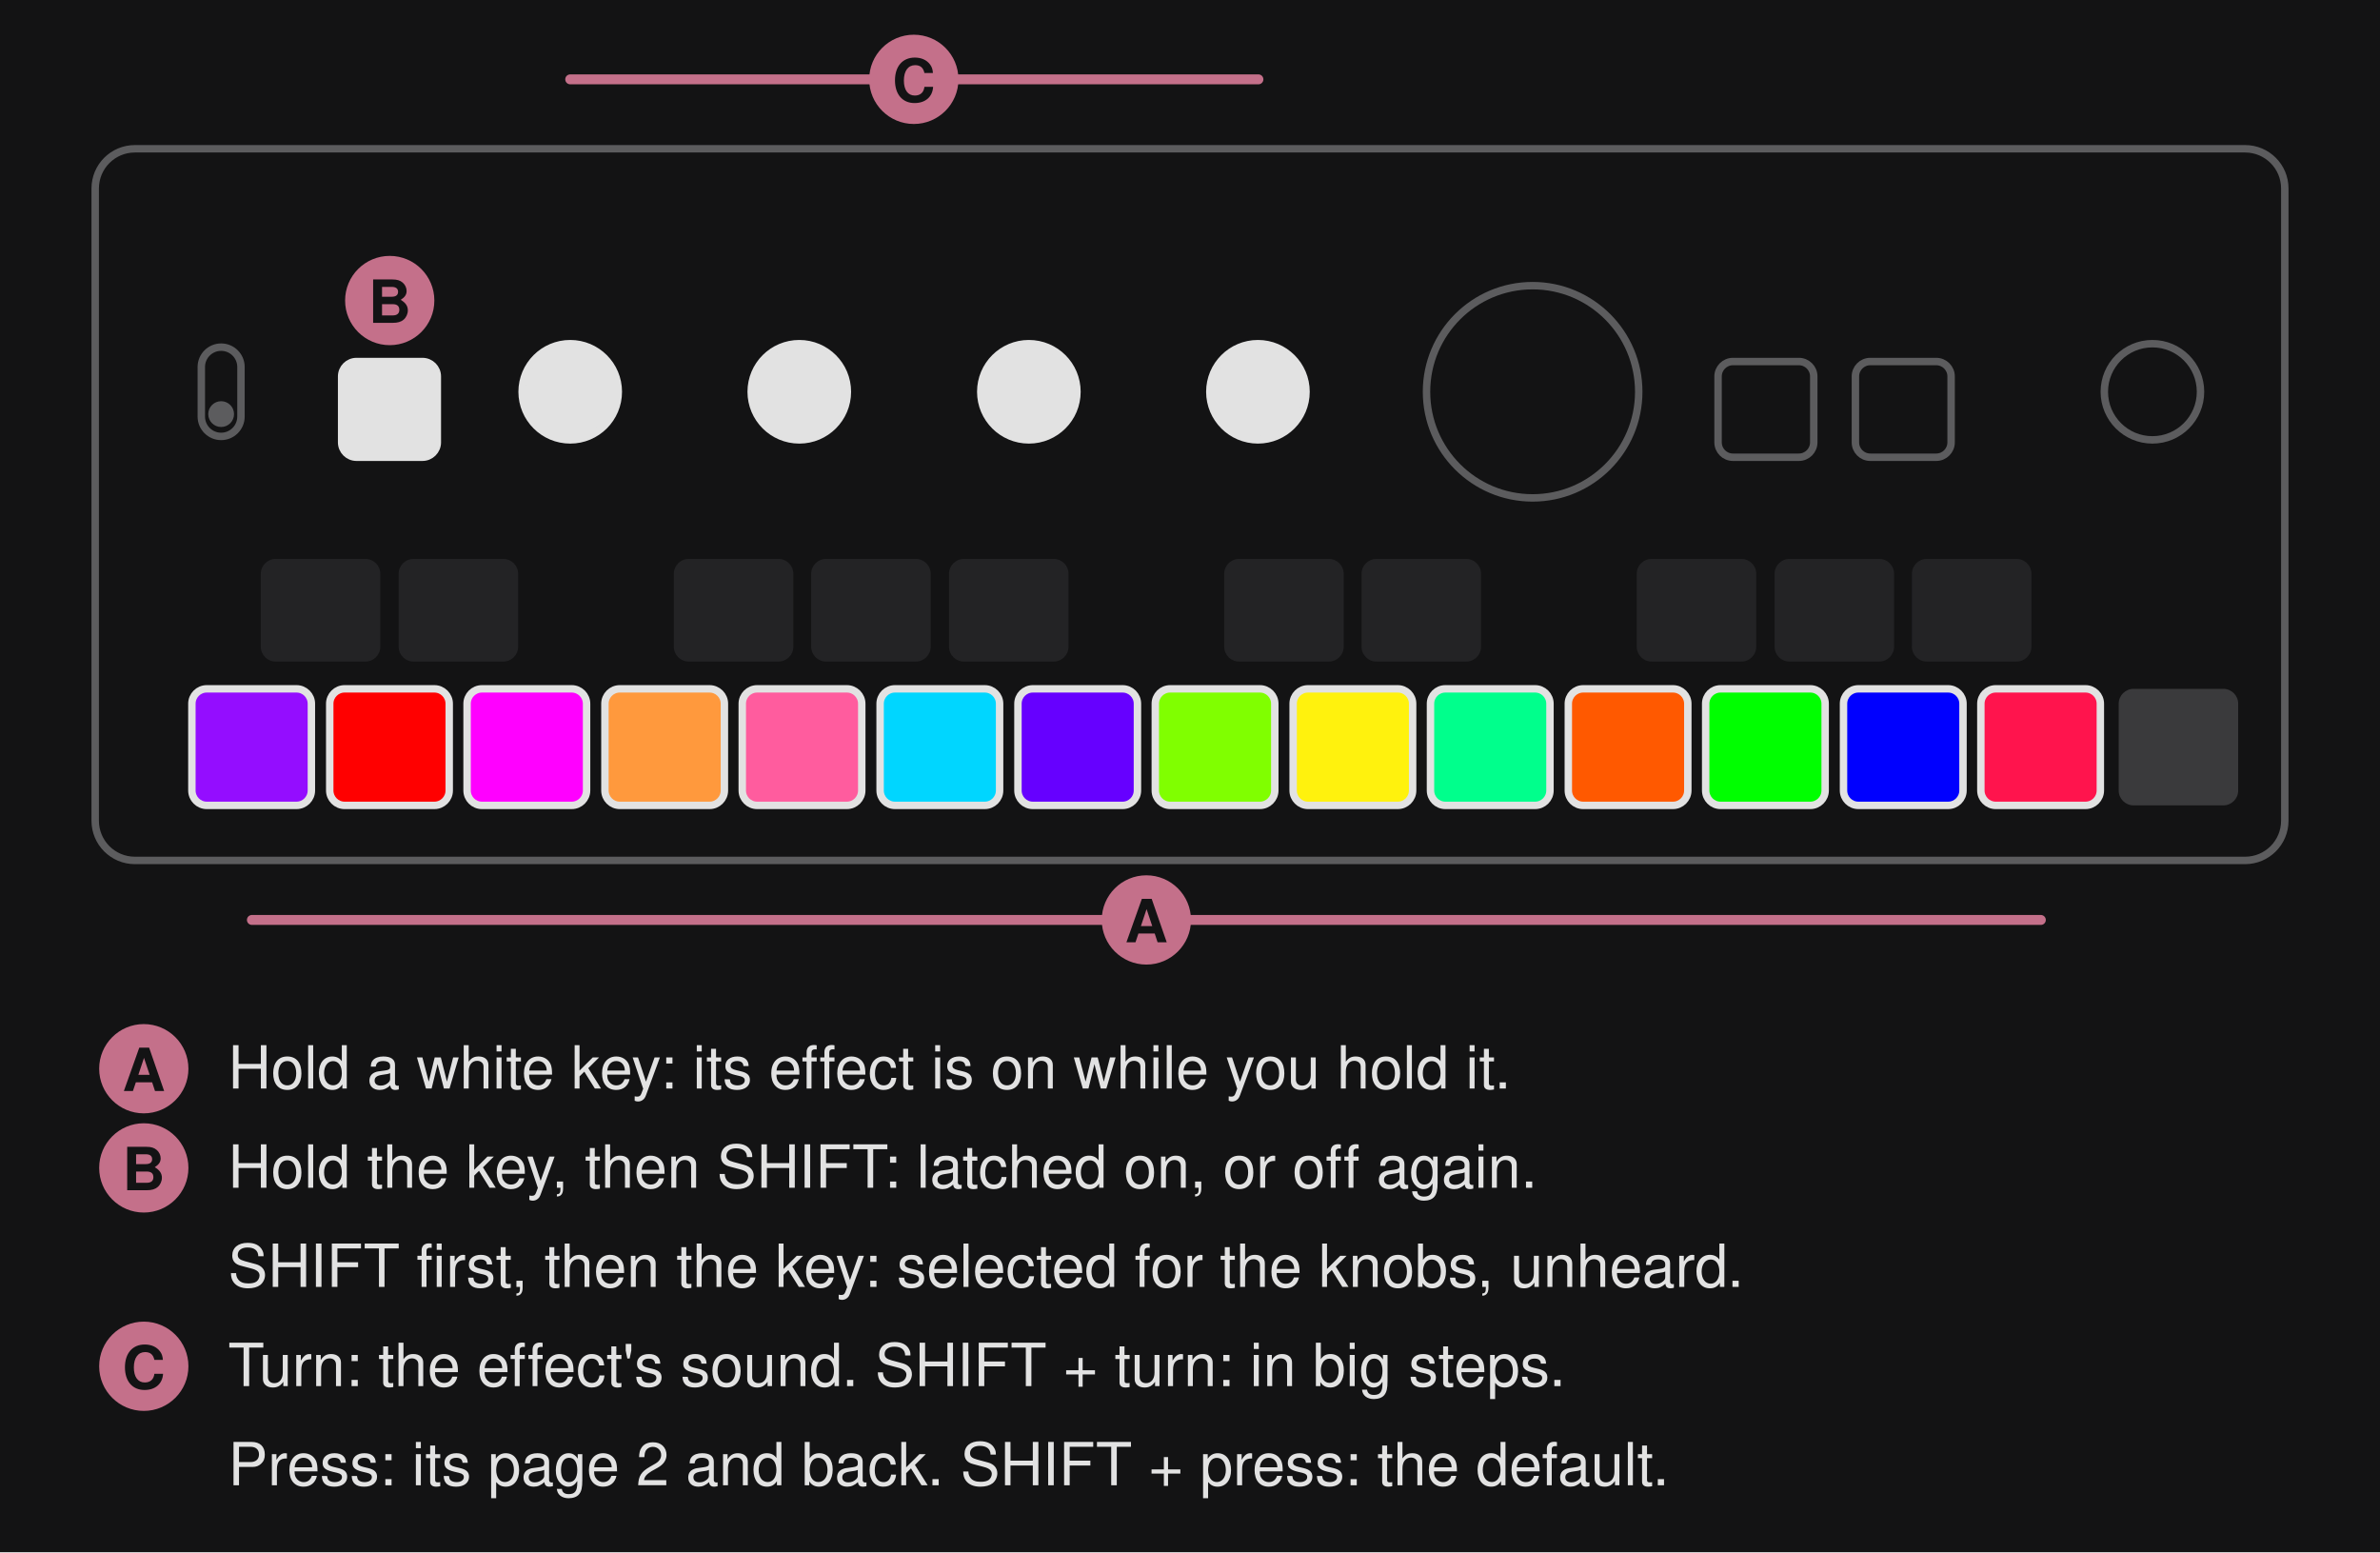
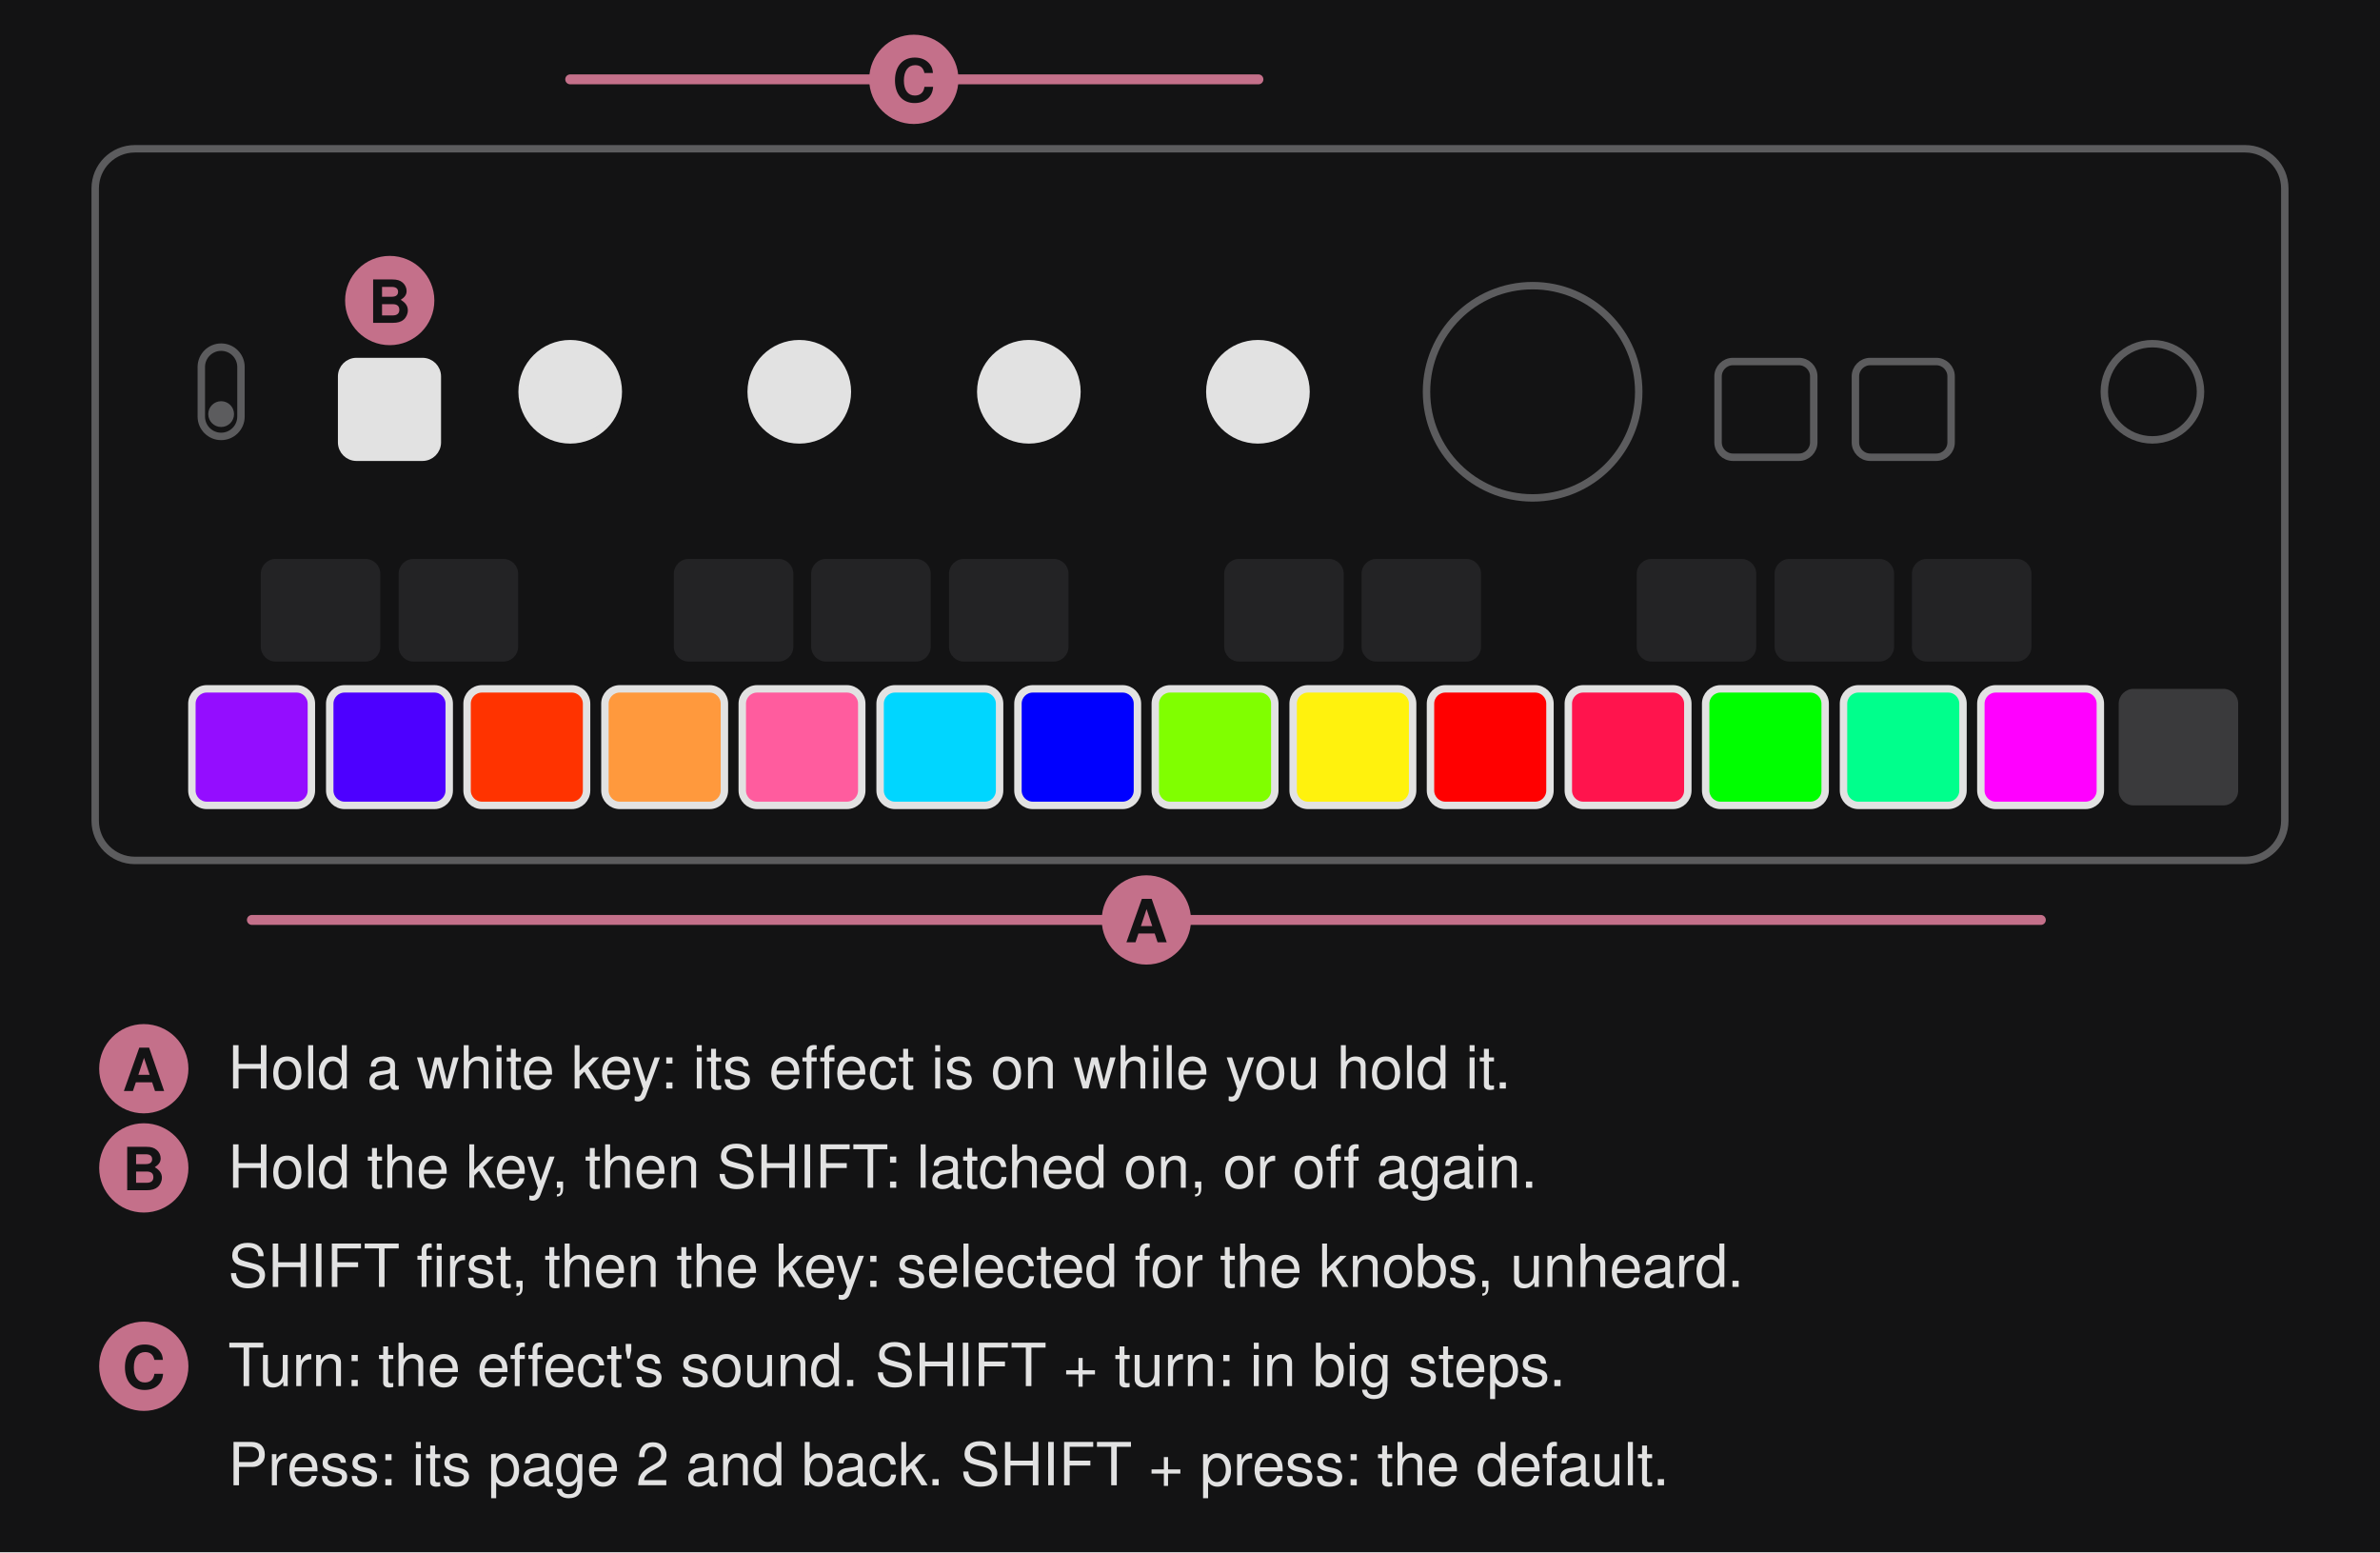
<svg xmlns="http://www.w3.org/2000/svg" viewBox="0 0 480 313" width="480" height="313" role="img" aria-labelledby="title desc">
  <style>svg{font-size:13px}text{font-family:'Hanken Grotesk', Helvetica, Arial, sans-serif;fill:#e2e2e2;text-anchor:middle}.as{text-anchor:start}.ae{text-anchor:end}.m{fill:#999999}.gt{fill:#131314}.b{fill:none;stroke:#e2e2e2;stroke-width:1.5}.ba{fill:none;stroke:#c4708a;stroke-width:2}.la{fill:none;stroke:#c4708a;stroke-width:2.5}.ls{fill:none;stroke:#e2e2e2;stroke-width:1.5}.lc{fill:none;stroke:#999999;stroke-width:1.5;stroke-dasharray:5 4}.da{fill:#c4708a}.ds{fill:#e2e2e2}.sw{stroke:#c4708a;stroke-width:2.5;stroke-linecap:round}.g{fill:#c4708a}.wk{fill:#e2e2e2;stroke:#131314;stroke-width:1}.dk{fill:#39393a;stroke:#e2e2e2;stroke-width:1.2}.sk{fill:#c4708a;stroke:#e2e2e2;stroke-width:1.2}.led{fill:none;stroke:#999999;stroke-width:1}</style>
  <defs>
    <marker id="ma" viewBox="0 0 10 10" refX="9" refY="5" markerWidth="9" markerHeight="9" markerUnits="userSpaceOnUse" orient="auto">
      <path d="M0,0L10,5L0,10z" fill="#c4708a" />
    </marker>
    <marker id="ms" viewBox="0 0 10 10" refX="9" refY="5" markerWidth="9" markerHeight="9" markerUnits="userSpaceOnUse" orient="auto">
      <path d="M0,0L10,5L0,10z" fill="#e2e2e2" />
    </marker>
    <marker id="mc" viewBox="0 0 10 10" refX="9" refY="5" markerWidth="9" markerHeight="9" markerUnits="userSpaceOnUse" orient="auto">
      <path d="M0,0L10,5L0,10z" fill="#999999" />
    </marker>
  </defs>
  <rect width="480" height="313" fill="#131314" />
  <rect x="19.2" y="30" width="441.6" height="143.5" rx="8" fill="none" stroke="#5c5c5e" stroke-width="1.5" />
  <rect x="38.7" y="138.9" width="24.1" height="23.5" rx="3" fill="#940dff" stroke="#e2e2e2" stroke-width="1.5" />
-   <rect x="66.5" y="138.9" width="24.1" height="23.5" rx="3" fill="#ff0000" stroke="#e2e2e2" stroke-width="1.5" />
-   <rect x="94.2" y="138.9" width="24.1" height="23.5" rx="3" fill="#ff00ff" stroke="#e2e2e2" stroke-width="1.5" />
+   <rect x="66.5" y="138.9" width="24.1" height="23.5" rx="3" fill="#4d00ff" stroke="#e2e2e2" stroke-width="1.5" />
+   <rect x="94.2" y="138.9" width="24.1" height="23.5" rx="3" fill="#ff3300" stroke="#e2e2e2" stroke-width="1.5" />
  <rect x="122" y="138.9" width="24.1" height="23.5" rx="3" fill="#ff993d" stroke="#e2e2e2" stroke-width="1.5" />
  <rect x="149.7" y="138.9" width="24.1" height="23.5" rx="3" fill="#ff5c9e" stroke="#e2e2e2" stroke-width="1.5" />
  <rect x="177.5" y="138.9" width="24.1" height="23.5" rx="3" fill="#00d6ff" stroke="#e2e2e2" stroke-width="1.5" />
-   <rect x="205.3" y="138.9" width="24.1" height="23.5" rx="3" fill="#6600ff" stroke="#e2e2e2" stroke-width="1.5" />
+   <rect x="205.3" y="138.9" width="24.1" height="23.5" rx="3" fill="#0000ff" stroke="#e2e2e2" stroke-width="1.5" />
  <rect x="233" y="138.9" width="24.1" height="23.5" rx="3" fill="#80ff00" stroke="#e2e2e2" stroke-width="1.5" />
  <rect x="260.8" y="138.9" width="24.1" height="23.5" rx="3" fill="#fff20d" stroke="#e2e2e2" stroke-width="1.5" />
-   <rect x="288.5" y="138.9" width="24.1" height="23.5" rx="3" fill="#00ff8c" stroke="#e2e2e2" stroke-width="1.5" />
-   <rect x="316.3" y="138.9" width="24.1" height="23.5" rx="3" fill="#ff5900" stroke="#e2e2e2" stroke-width="1.5" />
+   <rect x="288.5" y="138.9" width="24.1" height="23.5" rx="3" fill="#ff0000" stroke="#e2e2e2" stroke-width="1.5" />
+   <rect x="316.3" y="138.9" width="24.1" height="23.5" rx="3" fill="#ff144d" stroke="#e2e2e2" stroke-width="1.5" />
  <rect x="344" y="138.9" width="24.1" height="23.5" rx="3" fill="#00ff00" stroke="#e2e2e2" stroke-width="1.5" />
-   <rect x="371.8" y="138.9" width="24.1" height="23.5" rx="3" fill="#0000ff" stroke="#e2e2e2" stroke-width="1.5" />
-   <rect x="399.5" y="138.9" width="24.1" height="23.5" rx="3" fill="#ff144d" stroke="#e2e2e2" stroke-width="1.5" />
+   <rect x="371.8" y="138.9" width="24.1" height="23.5" rx="3" fill="#00ff8c" stroke="#e2e2e2" stroke-width="1.5" />
+   <rect x="399.5" y="138.9" width="24.1" height="23.5" rx="3" fill="#ff00ff" stroke="#e2e2e2" stroke-width="1.5" />
  <rect x="427.3" y="138.9" width="24.1" height="23.5" rx="3" fill="#3a3a3c" />
  <rect x="52.6" y="112.7" width="24.1" height="20.7" rx="3" fill="#232325" />
  <rect x="80.4" y="112.7" width="24.1" height="20.7" rx="3" fill="#232325" />
  <rect x="135.9" y="112.7" width="24.1" height="20.7" rx="3" fill="#232325" />
  <rect x="163.6" y="112.7" width="24.1" height="20.7" rx="3" fill="#232325" />
  <rect x="191.4" y="112.7" width="24.1" height="20.7" rx="3" fill="#232325" />
  <rect x="246.9" y="112.7" width="24.1" height="20.7" rx="3" fill="#232325" />
  <rect x="274.6" y="112.7" width="24.1" height="20.7" rx="3" fill="#232325" />
  <rect x="330.1" y="112.7" width="24.1" height="20.7" rx="3" fill="#232325" />
  <rect x="357.9" y="112.7" width="24.1" height="20.7" rx="3" fill="#232325" />
  <rect x="385.6" y="112.7" width="24.1" height="20.7" rx="3" fill="#232325" />
  <rect x="68.9" y="72.9" width="19.3" height="19.3" rx="3" fill="#e2e2e2" stroke="#e2e2e2" stroke-width="1.5" />
  <rect x="346.5" y="72.9" width="19.3" height="19.3" rx="3" fill="none" stroke="#5c5c5e" stroke-width="1.5" />
  <rect x="374.2" y="72.9" width="19.3" height="19.3" rx="3" fill="none" stroke="#5c5c5e" stroke-width="1.5" />
  <rect x="40.6" y="70" width="8" height="18" rx="4" fill="none" stroke="#5c5c5e" stroke-width="1.5" />
  <circle cx="44.6" cy="83.5" r="2.6" fill="#5c5c5e" />
  <circle cx="115" cy="79" r="9.7" fill="#e2e2e2" stroke="#e2e2e2" stroke-width="1.5" />
  <circle cx="161.2" cy="79" r="9.7" fill="#e2e2e2" stroke="#e2e2e2" stroke-width="1.5" />
  <circle cx="207.5" cy="79" r="9.7" fill="#e2e2e2" stroke="#e2e2e2" stroke-width="1.5" />
  <circle cx="253.7" cy="79" r="9.7" fill="#e2e2e2" stroke="#e2e2e2" stroke-width="1.5" />
  <circle cx="309.1" cy="79" r="21.4" fill="none" stroke="#5c5c5e" stroke-width="1.5" />
  <circle cx="434.1" cy="79" r="9.7" fill="none" stroke="#5c5c5e" stroke-width="1.5" />
  <path d="M50.8,185.5h360.8" stroke="#c4708a" stroke-width="2" stroke-linecap="round" />
  <circle cx="231.2" cy="185.5" r="9" class="g" />
  <text x="231.2" y="190" class="gt" font-size="12" font-weight="bold">A</text>
  <circle cx="78.6" cy="60.6" r="9" class="g" />
  <text x="78.6" y="65.1" class="gt" font-size="12" font-weight="bold">B</text>
  <path d="M115,16h138.8" stroke="#c4708a" stroke-width="2" stroke-linecap="round" />
  <circle cx="184.3" cy="16" r="9" class="g" />
  <text x="184.3" y="20.5" class="gt" font-size="12" font-weight="bold">C</text>
  <circle cx="29" cy="215.5" r="9" class="g" />
  <text x="29" y="220" class="gt" font-size="12" font-weight="bold">A</text>
  <text x="46" y="219.5" class="t as" font-size="12">Hold a white key: its effect is on while you hold it.</text>
  <circle cx="29" cy="235.5" r="9" class="g" />
  <text x="29" y="240" class="gt" font-size="12" font-weight="bold">B</text>
  <text x="46" y="239.5" class="t as" font-size="12">Hold the key, then SHIFT: latched on, or off again.</text>
  <text x="46" y="259.5" class="t as" font-size="12">SHIFT first, then the key: selected for the knobs, unheard.</text>
  <circle cx="29" cy="275.5" r="9" class="g" />
  <text x="29" y="280" class="gt" font-size="12" font-weight="bold">C</text>
  <text x="46" y="279.5" class="t as" font-size="12">Turn: the effect's sound. SHIFT + turn: in big steps.</text>
  <text x="46" y="299.5" class="t as" font-size="12">Press: its page 2 and back. SHIFT + press: the default.</text>
</svg>
